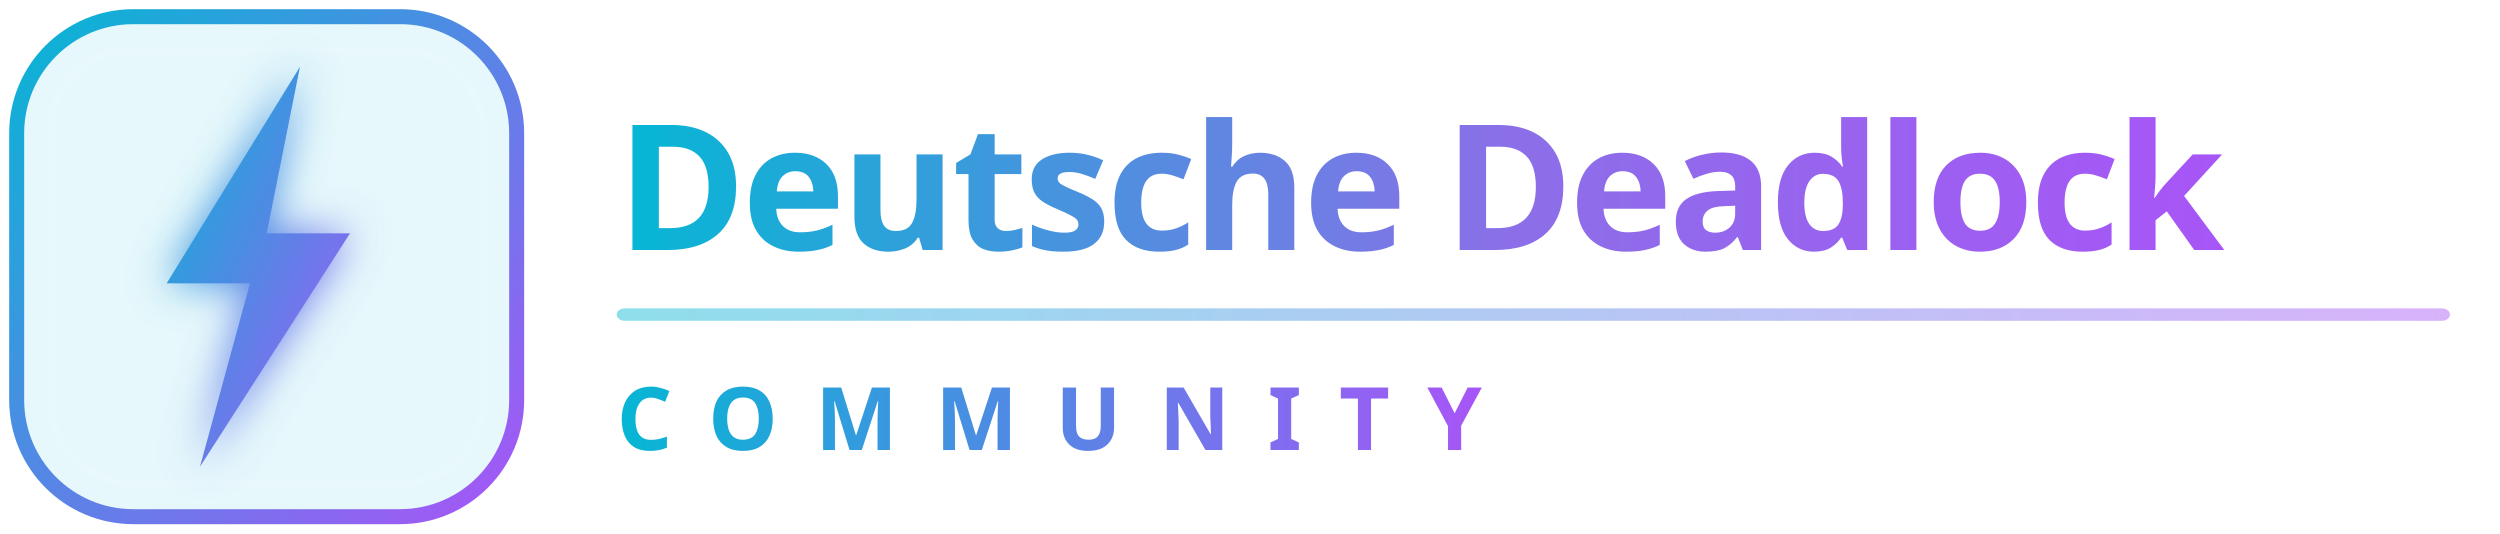
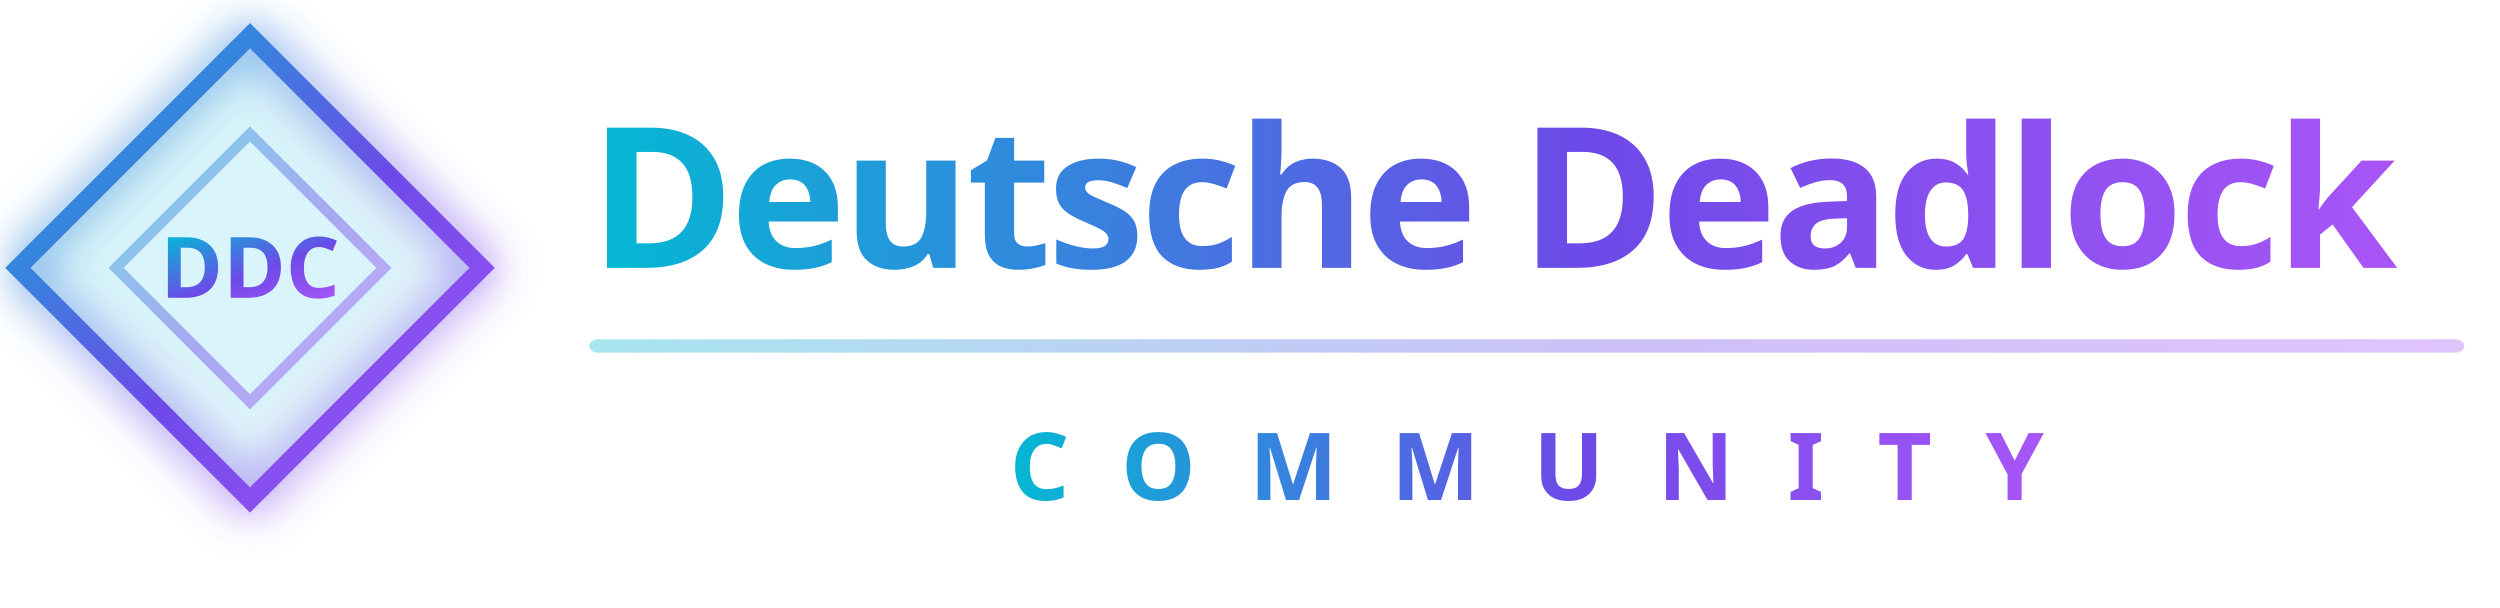
- <svg xmlns="http://www.w3.org/2000/svg" viewBox="0 0 300 64" role="img" aria-label="Deutsche Deadlock Community">
+ <svg xmlns="http://www.w3.org/2000/svg" viewBox="0 0 280 68" role="img" aria-label="Deutsche Deadlock Community">
  <defs>
-     <linearGradient id="g" x1="0%" y1="0%" x2="100%" y2="100%">
+     <linearGradient id="b1" x1="0%" y1="0%" x2="100%" y2="100%">
      <stop offset="0%" stop-color="#06B6D4" />
+       <stop offset="55%" stop-color="#6D4AE8" />
      <stop offset="100%" stop-color="#A855F7" />
    </linearGradient>
-     <linearGradient id="gt" x1="0%" y1="0%" x2="100%" y2="0%">
+     <linearGradient id="b2" x1="0%" y1="0%" x2="100%" y2="0%">
      <stop offset="0%" stop-color="#06B6D4" />
+       <stop offset="55%" stop-color="#6D4AE8" />
      <stop offset="100%" stop-color="#A855F7" />
    </linearGradient>
-     <linearGradient id="gtxt" x1="0%" y1="0%" x2="100%" y2="0%">
-       <stop offset="0%" stop-color="#06B6D4" />
-       <stop offset="55%" stop-color="#8B6FE8" />
-       <stop offset="100%" stop-color="#A855F7" />
-     </linearGradient>
-     <filter id="glow" x="-25%" y="-25%" width="150%" height="150%">
+     <filter id="bglow" x="-20%" y="-20%" width="140%" height="140%">
      <feGaussianBlur stdDeviation="2.5" result="blur" />
      <feMerge>
        <feMergeNode in="blur" />
        <feMergeNode in="SourceGraphic" />
      </feMerge>
    </filter>
  </defs>
-   <rect x="2" y="2" width="60" height="60" rx="14" fill="rgba(6,182,212,0.10)" stroke="url(#g)" stroke-width="1.8" />
-   <rect x="6" y="6" width="52" height="52" rx="10" fill="none" stroke="rgba(255,255,255,0.07)" stroke-width="1" />
-   <path d="M36,8 L20,34 L30,34 L24,56 L42,28 L32,28 Z" fill="url(#g)" filter="url(#glow)" />
-   <g transform="translate(74, 8)">
-     <text font-family="'Sora', 'Segoe UI', system-ui, sans-serif" font-size="21" font-weight="800" letter-spacing="-0.5" fill="url(#gtxt)" y="22">Deutsche Deadlock</text>
-     <rect x="0" y="29" width="220" height="1.5" fill="url(#gt)" rx="1" opacity="0.45" />
-     <text font-family="'Sora', 'Segoe UI', system-ui, sans-serif" font-size="10.5" font-weight="700" letter-spacing="4.5" fill="url(#gt)" y="46">COMMUNITY</text>
-   </g>
+   <polygon points="28,4 54,30 28,56 2,30" fill="rgba(6,182,212,0.08)" stroke="url(#b1)" stroke-width="2" filter="url(#bglow)" />
+   <polygon points="28,15 43,30 28,45 13,30" fill="none" stroke="url(#b1)" stroke-width="1.2" opacity="0.45" />
+   <text font-family="'Sora','Segoe UI',sans-serif" font-weight="800" font-size="9.5" fill="url(#b1)" text-anchor="middle" dominant-baseline="middle" x="28" y="30">DDC</text>
+   <text font-family="'Sora','Segoe UI',sans-serif" font-weight="800" font-size="22" fill="url(#b2)" letter-spacing="-0.5" y="30" x="66">Deutsche Deadlock</text>
+   <rect x="66" y="38" width="210" height="1.5" fill="url(#b2)" rx="1" opacity="0.35" />
+   <text font-family="'Manrope','Segoe UI',sans-serif" font-weight="800" font-size="10.5" fill="url(#b2)" letter-spacing="6" text-anchor="middle" y="56" x="171">COMMUNITY</text>
</svg>
